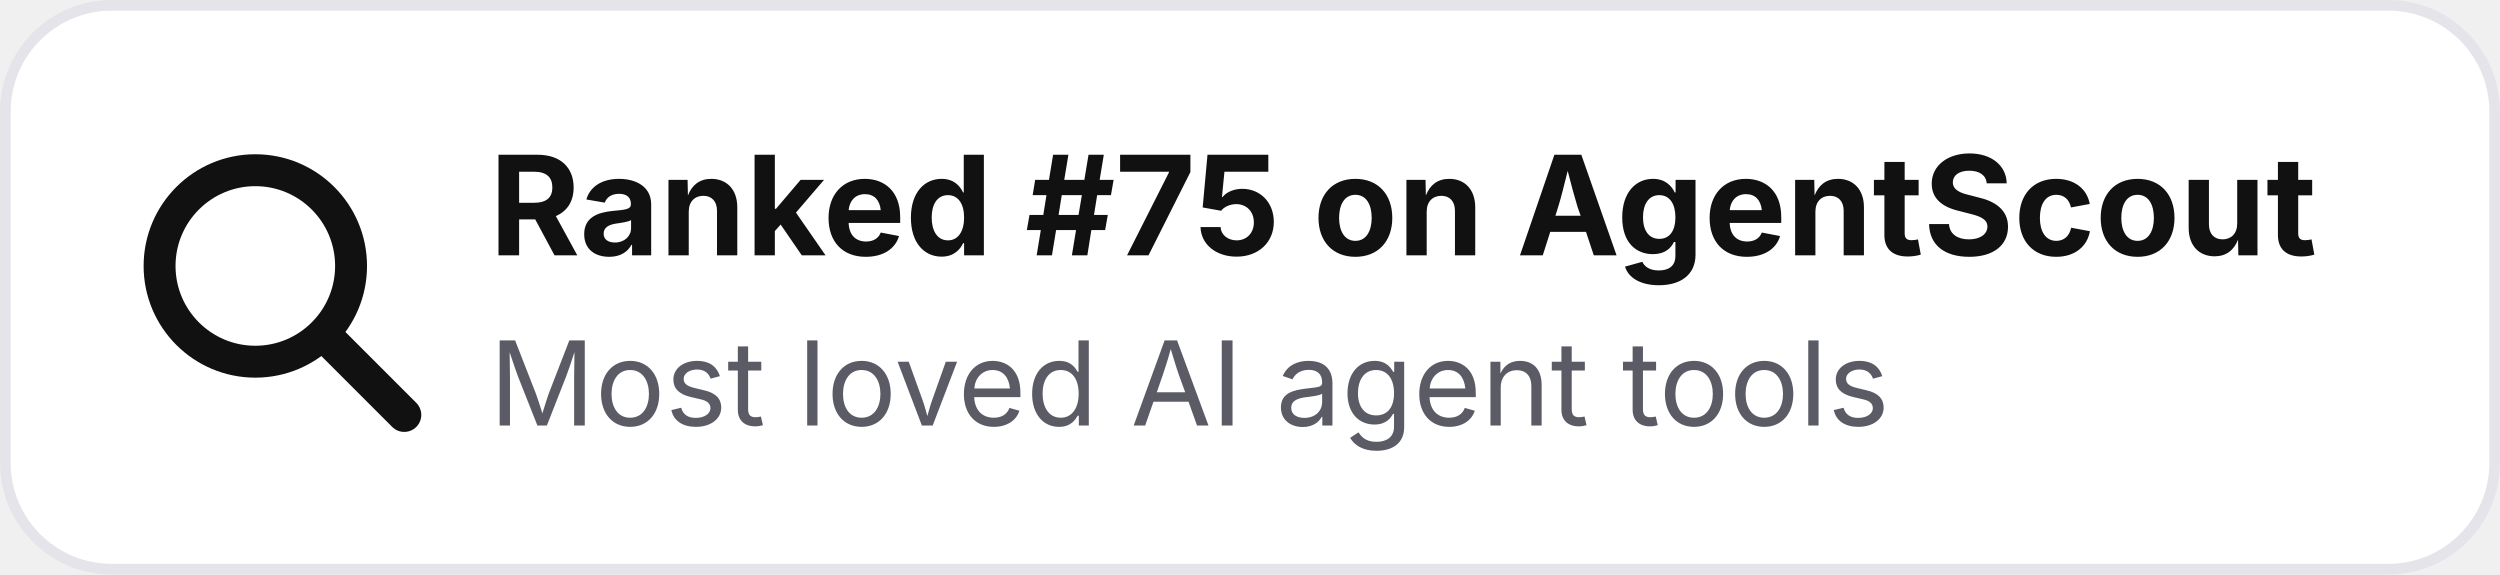
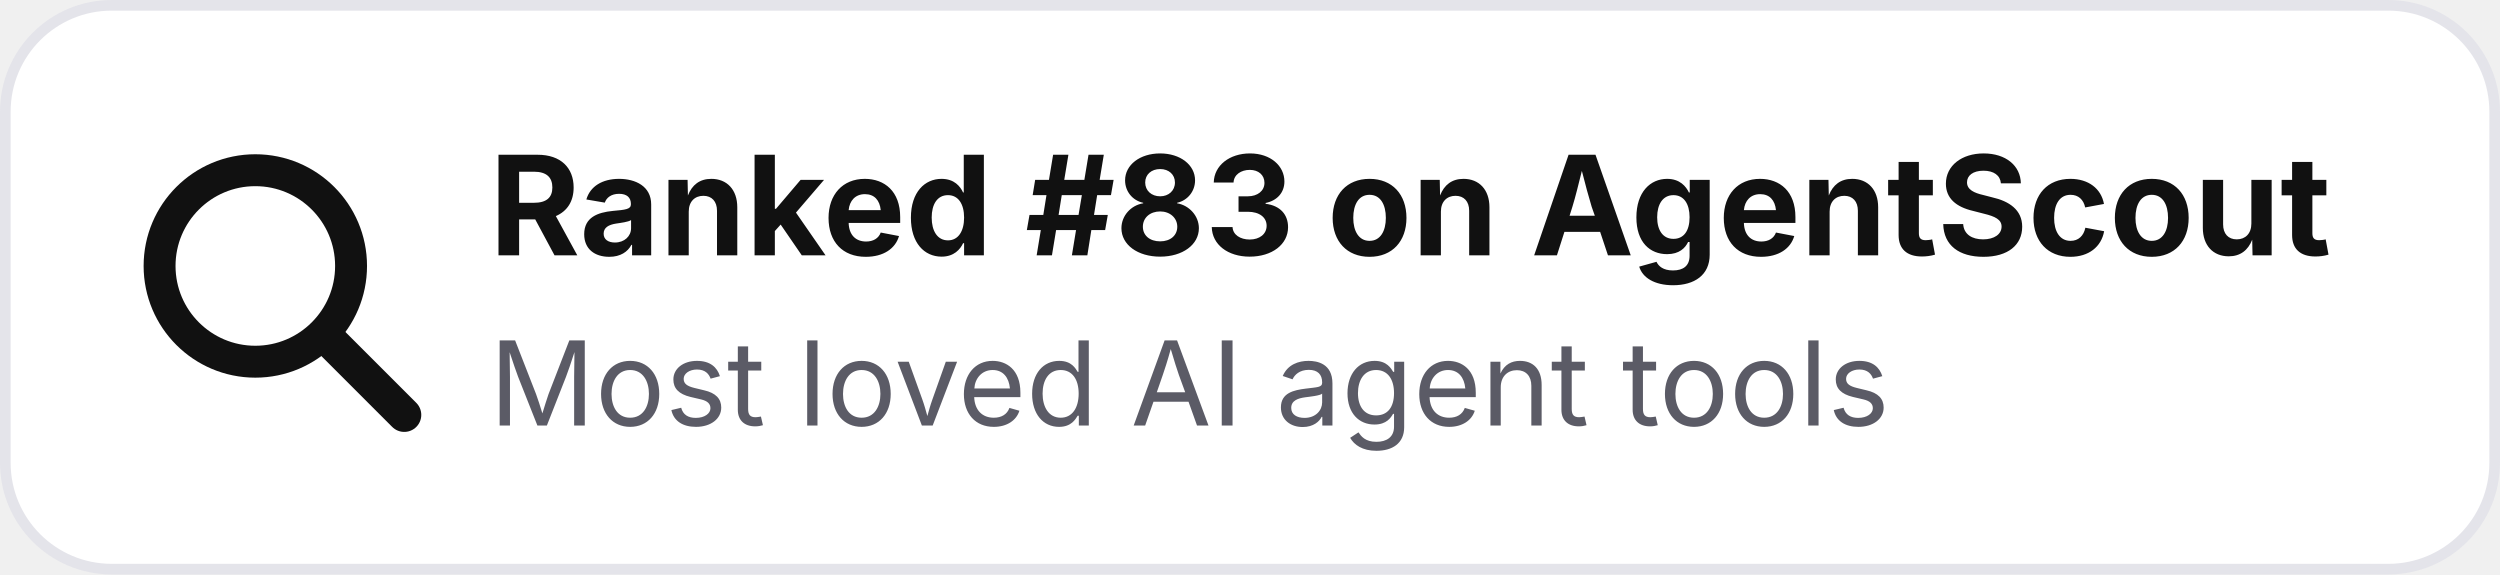
- <svg xmlns="http://www.w3.org/2000/svg" width="235" height="54" viewBox="0 0 235 54" role="img" aria-label="Ranked #75 on AgentScout">
+ <svg xmlns="http://www.w3.org/2000/svg" width="235" height="54" viewBox="0 0 235 54" role="img" aria-label="Ranked #83 on AgentScout">
  <rect x=".5" y=".5" width="234" height="53" rx="10" fill="#ffffff" stroke="#e4e4ea" />
  <circle cx="24" cy="25" r="9" fill="none" stroke="#111111" stroke-width="3" />
  <path d="M31 32l7 7" stroke="#111111" stroke-width="3.2" stroke-linecap="round" />
-   <text x="46" y="24" font-family="Inter,Segoe UI,Arial,sans-serif" font-size="13" font-weight="700" fill="#111111">Ranked #75 on AgentScout</text>
+   <text x="46" y="24" font-family="Inter,Segoe UI,Arial,sans-serif" font-size="13" font-weight="700" fill="#111111">Ranked #83 on AgentScout</text>
  <text x="46" y="40" font-family="Inter,Segoe UI,Arial,sans-serif" font-size="11" fill="#5b5b66">Most loved AI agent tools</text>
</svg>
